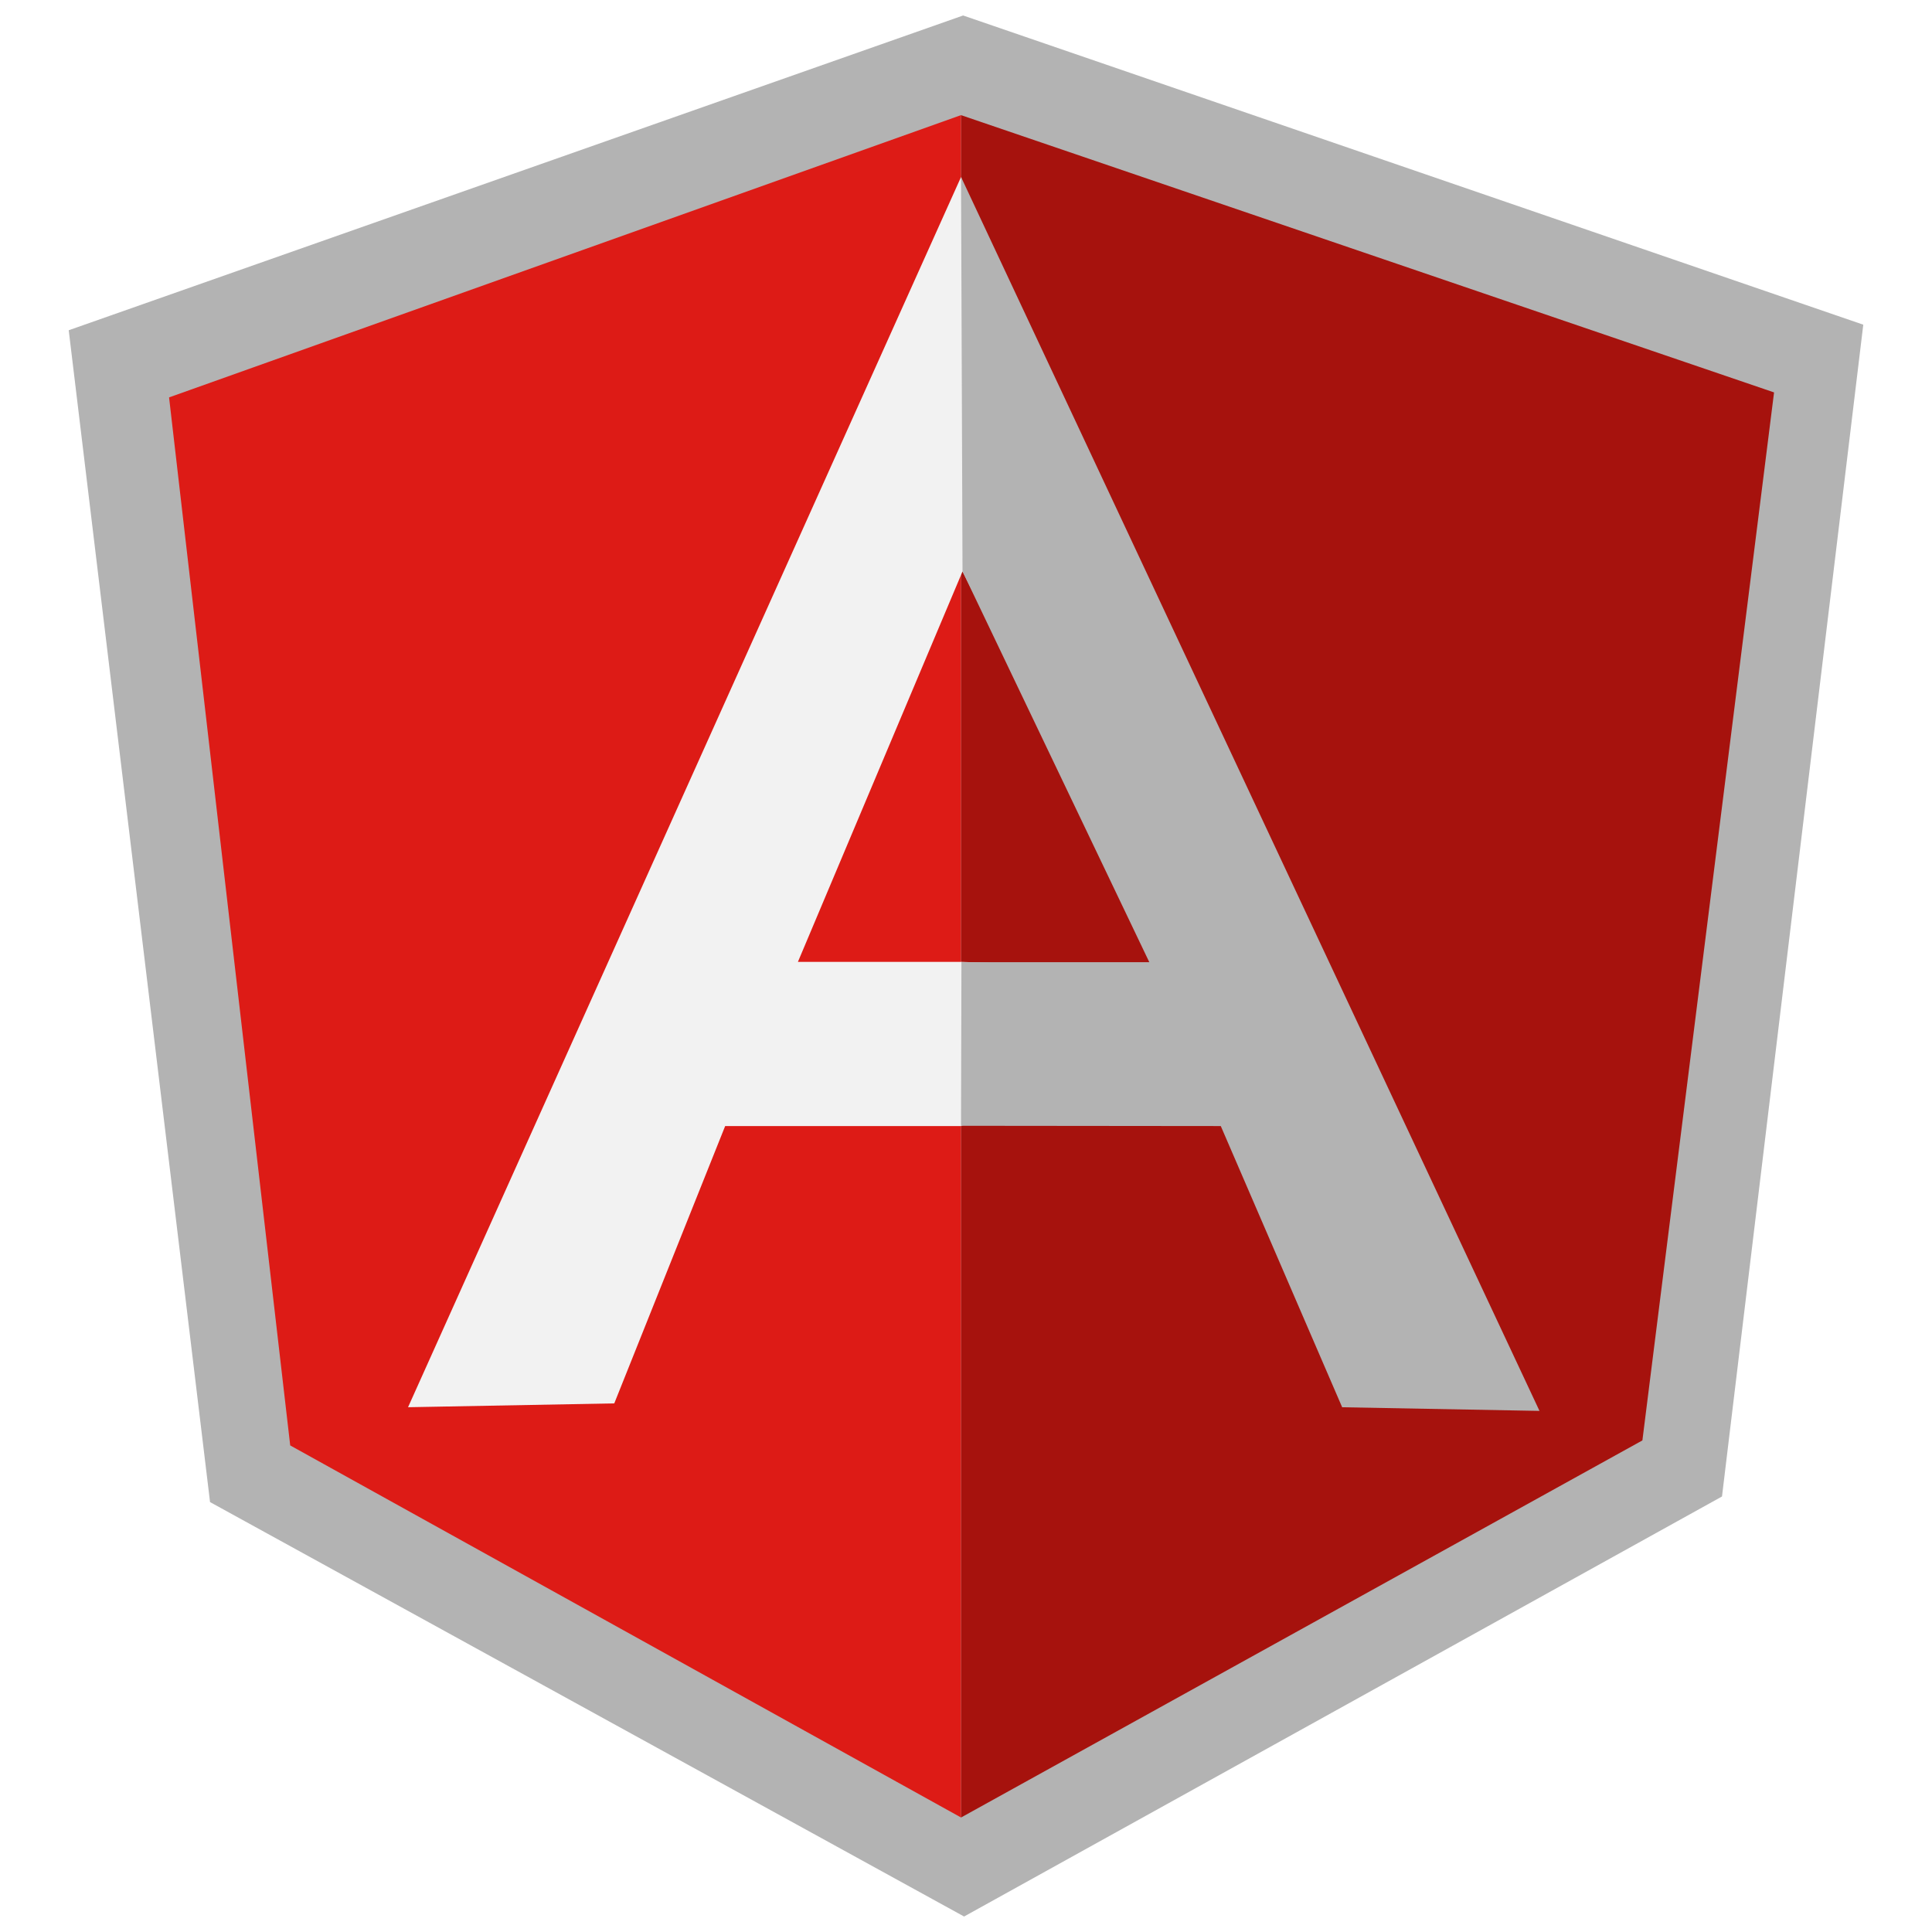
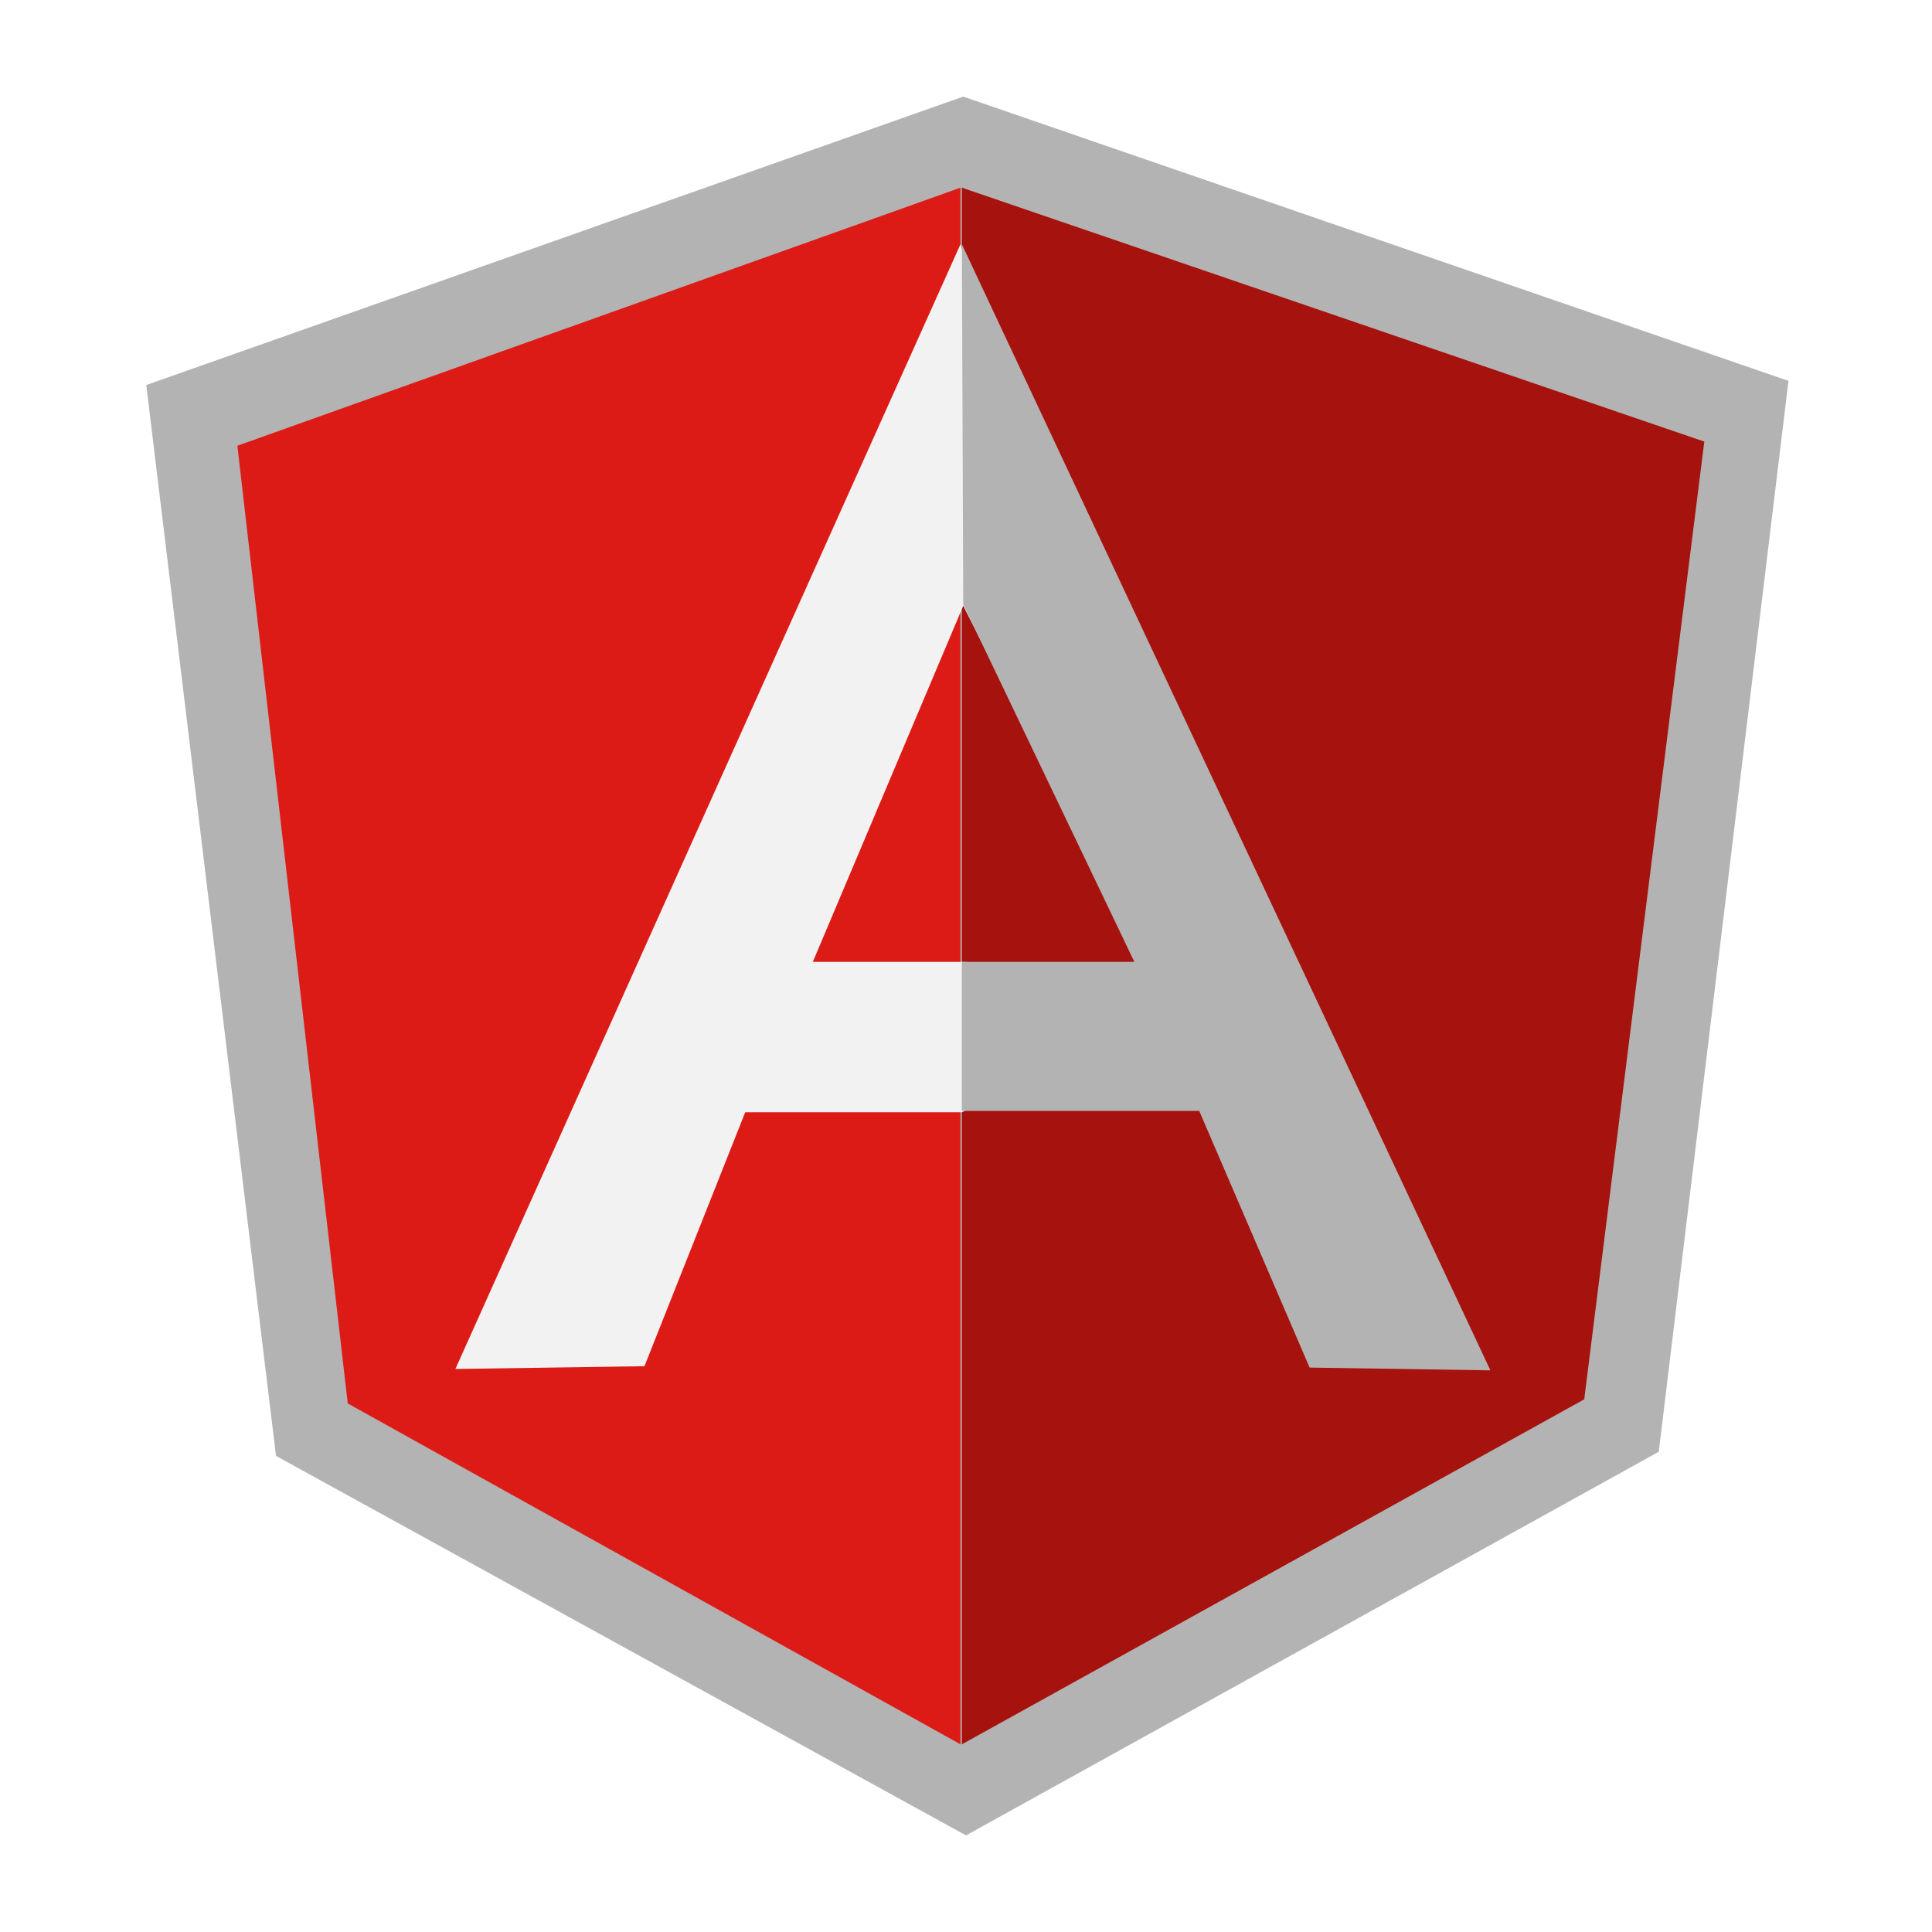
- <svg xmlns="http://www.w3.org/2000/svg" viewBox="0 0 128 128">
-   <path fill="#B3B3B3" d="M63.81 1.026l-59.257 20.854 9.363 77.637 49.957 27.457 50.214-27.828 9.36-77.635z" />
-   <path fill="#A6120D" d="M117.536 25.998l-53.864-18.369v112.785l45.141-24.983z" />
-   <path fill="#DD1B16" d="M11.201 26.329l8.026 69.434 44.444 24.651v-112.787z" />
-   <path fill="#F2F2F2" d="M78.499 67.67l-14.827 6.934h-15.628l-7.347 18.374-13.663.254 36.638-81.508 14.827 55.946zm-1.434-3.491l-13.295-26.321-10.906 25.868h10.807l13.394.453z" />
-   <path fill="#B3B3B3" d="M63.671 11.724l.098 26.134 12.375 25.888h-12.446l-.027 10.841 17.209.017 8.042 18.63 13.074.242z" />
+ <svg xmlns="http://www.w3.org/2000/svg" version="1.1" id="Layer_1" x="0px" y="0px" viewBox="0 0 140 140" style="enable-background:new 0 0 140 140;" xml:space="preserve">
+   <style type="text/css">
+ 	.st0{fill:#B3B3B3;}
+ 	.st1{fill:#A6120D;}
+ 	.st2{fill:#DD1B16;}
+ 	.st3{fill:#F2F2F2;}
+ </style>
+   <path class="st0" d="M69.8,7L10.6,27.9l9.4,77.6l50,27.5l50.2-27.8l9.4-77.6L69.8,7z" />
+   <path class="st1" d="M123.5,32L69.7,13.6v112.8l45.1-25L123.5,32z" />
+   <path class="st2" d="M17.2,32.3l8,69.4l44.4,24.7V13.6L17.2,32.3z" />
+   <path class="st3" d="M84.5,73.7l-14.8,6.9H54L46.7,99L33,99.2l36.6-81.5C69.7,17.7,84.5,73.7,84.5,73.7z M83.1,70.2L69.8,43.9  L58.9,69.7h10.8L83.1,70.2z" />
+   <path class="st0" d="M69.7,17.7l0.1,26.1l12.4,25.9H69.7l0,10.8l17.2,0l8,18.6l13.1,0.2L69.7,17.7z" />
</svg>
